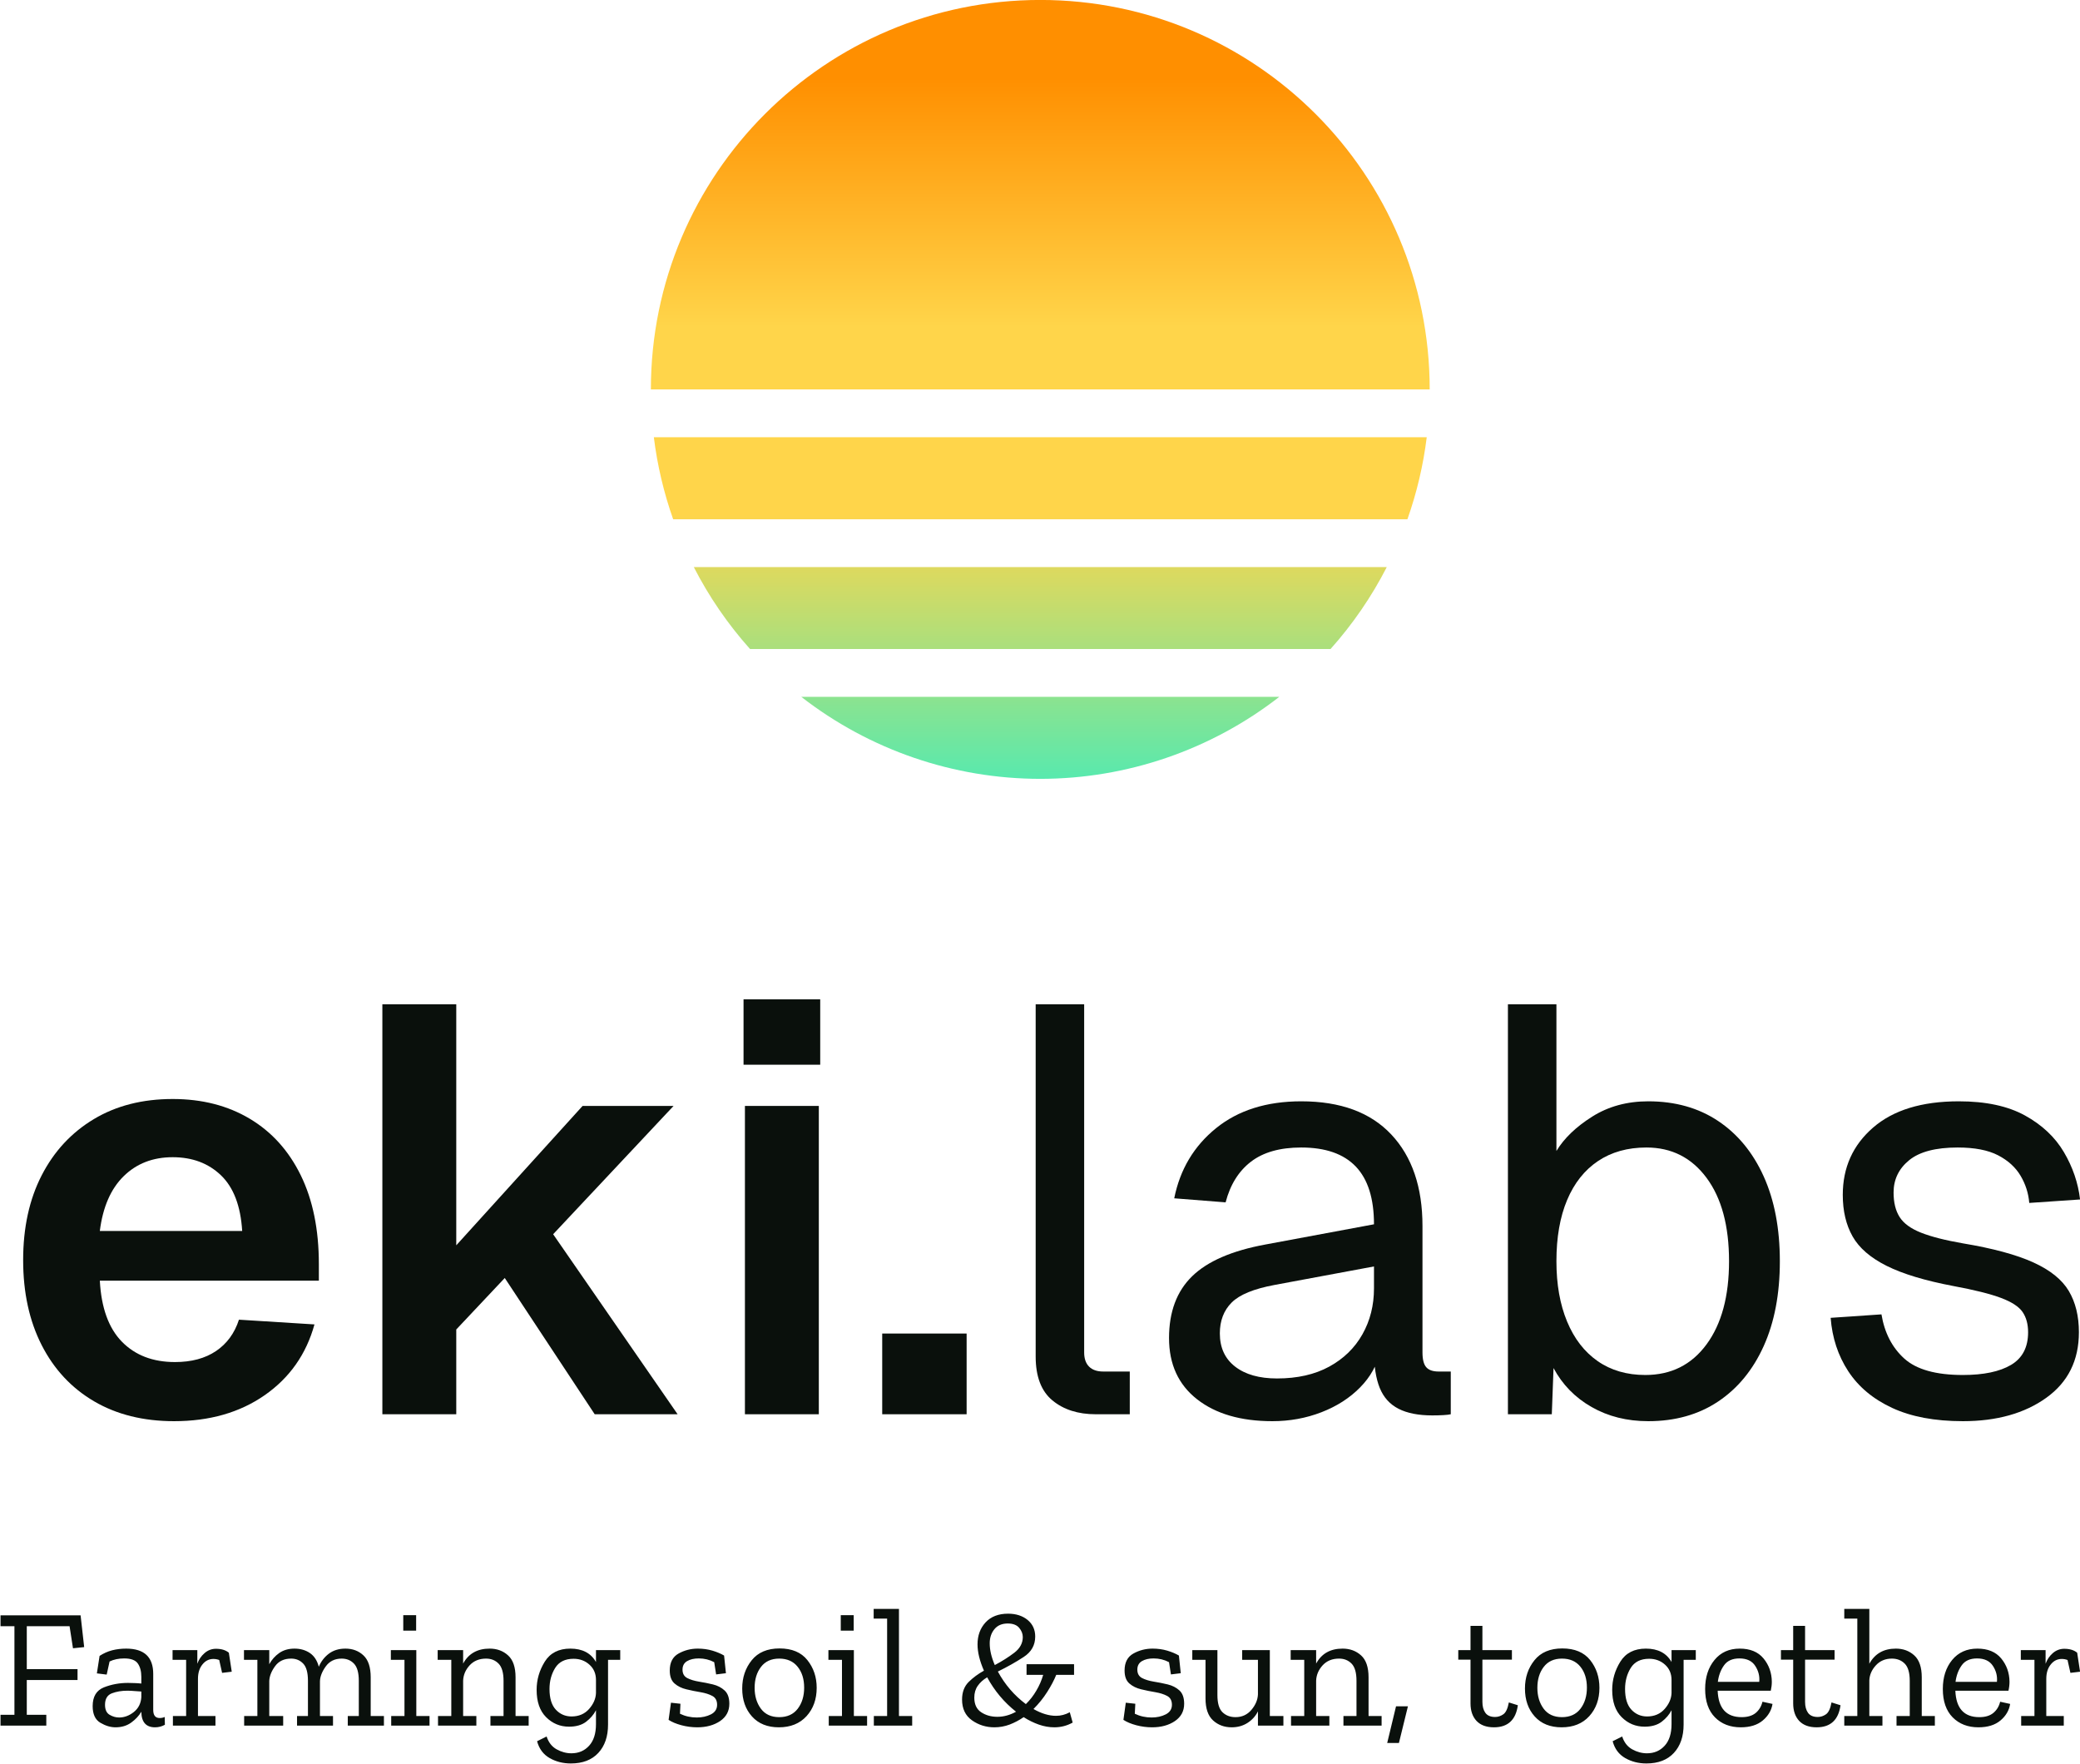
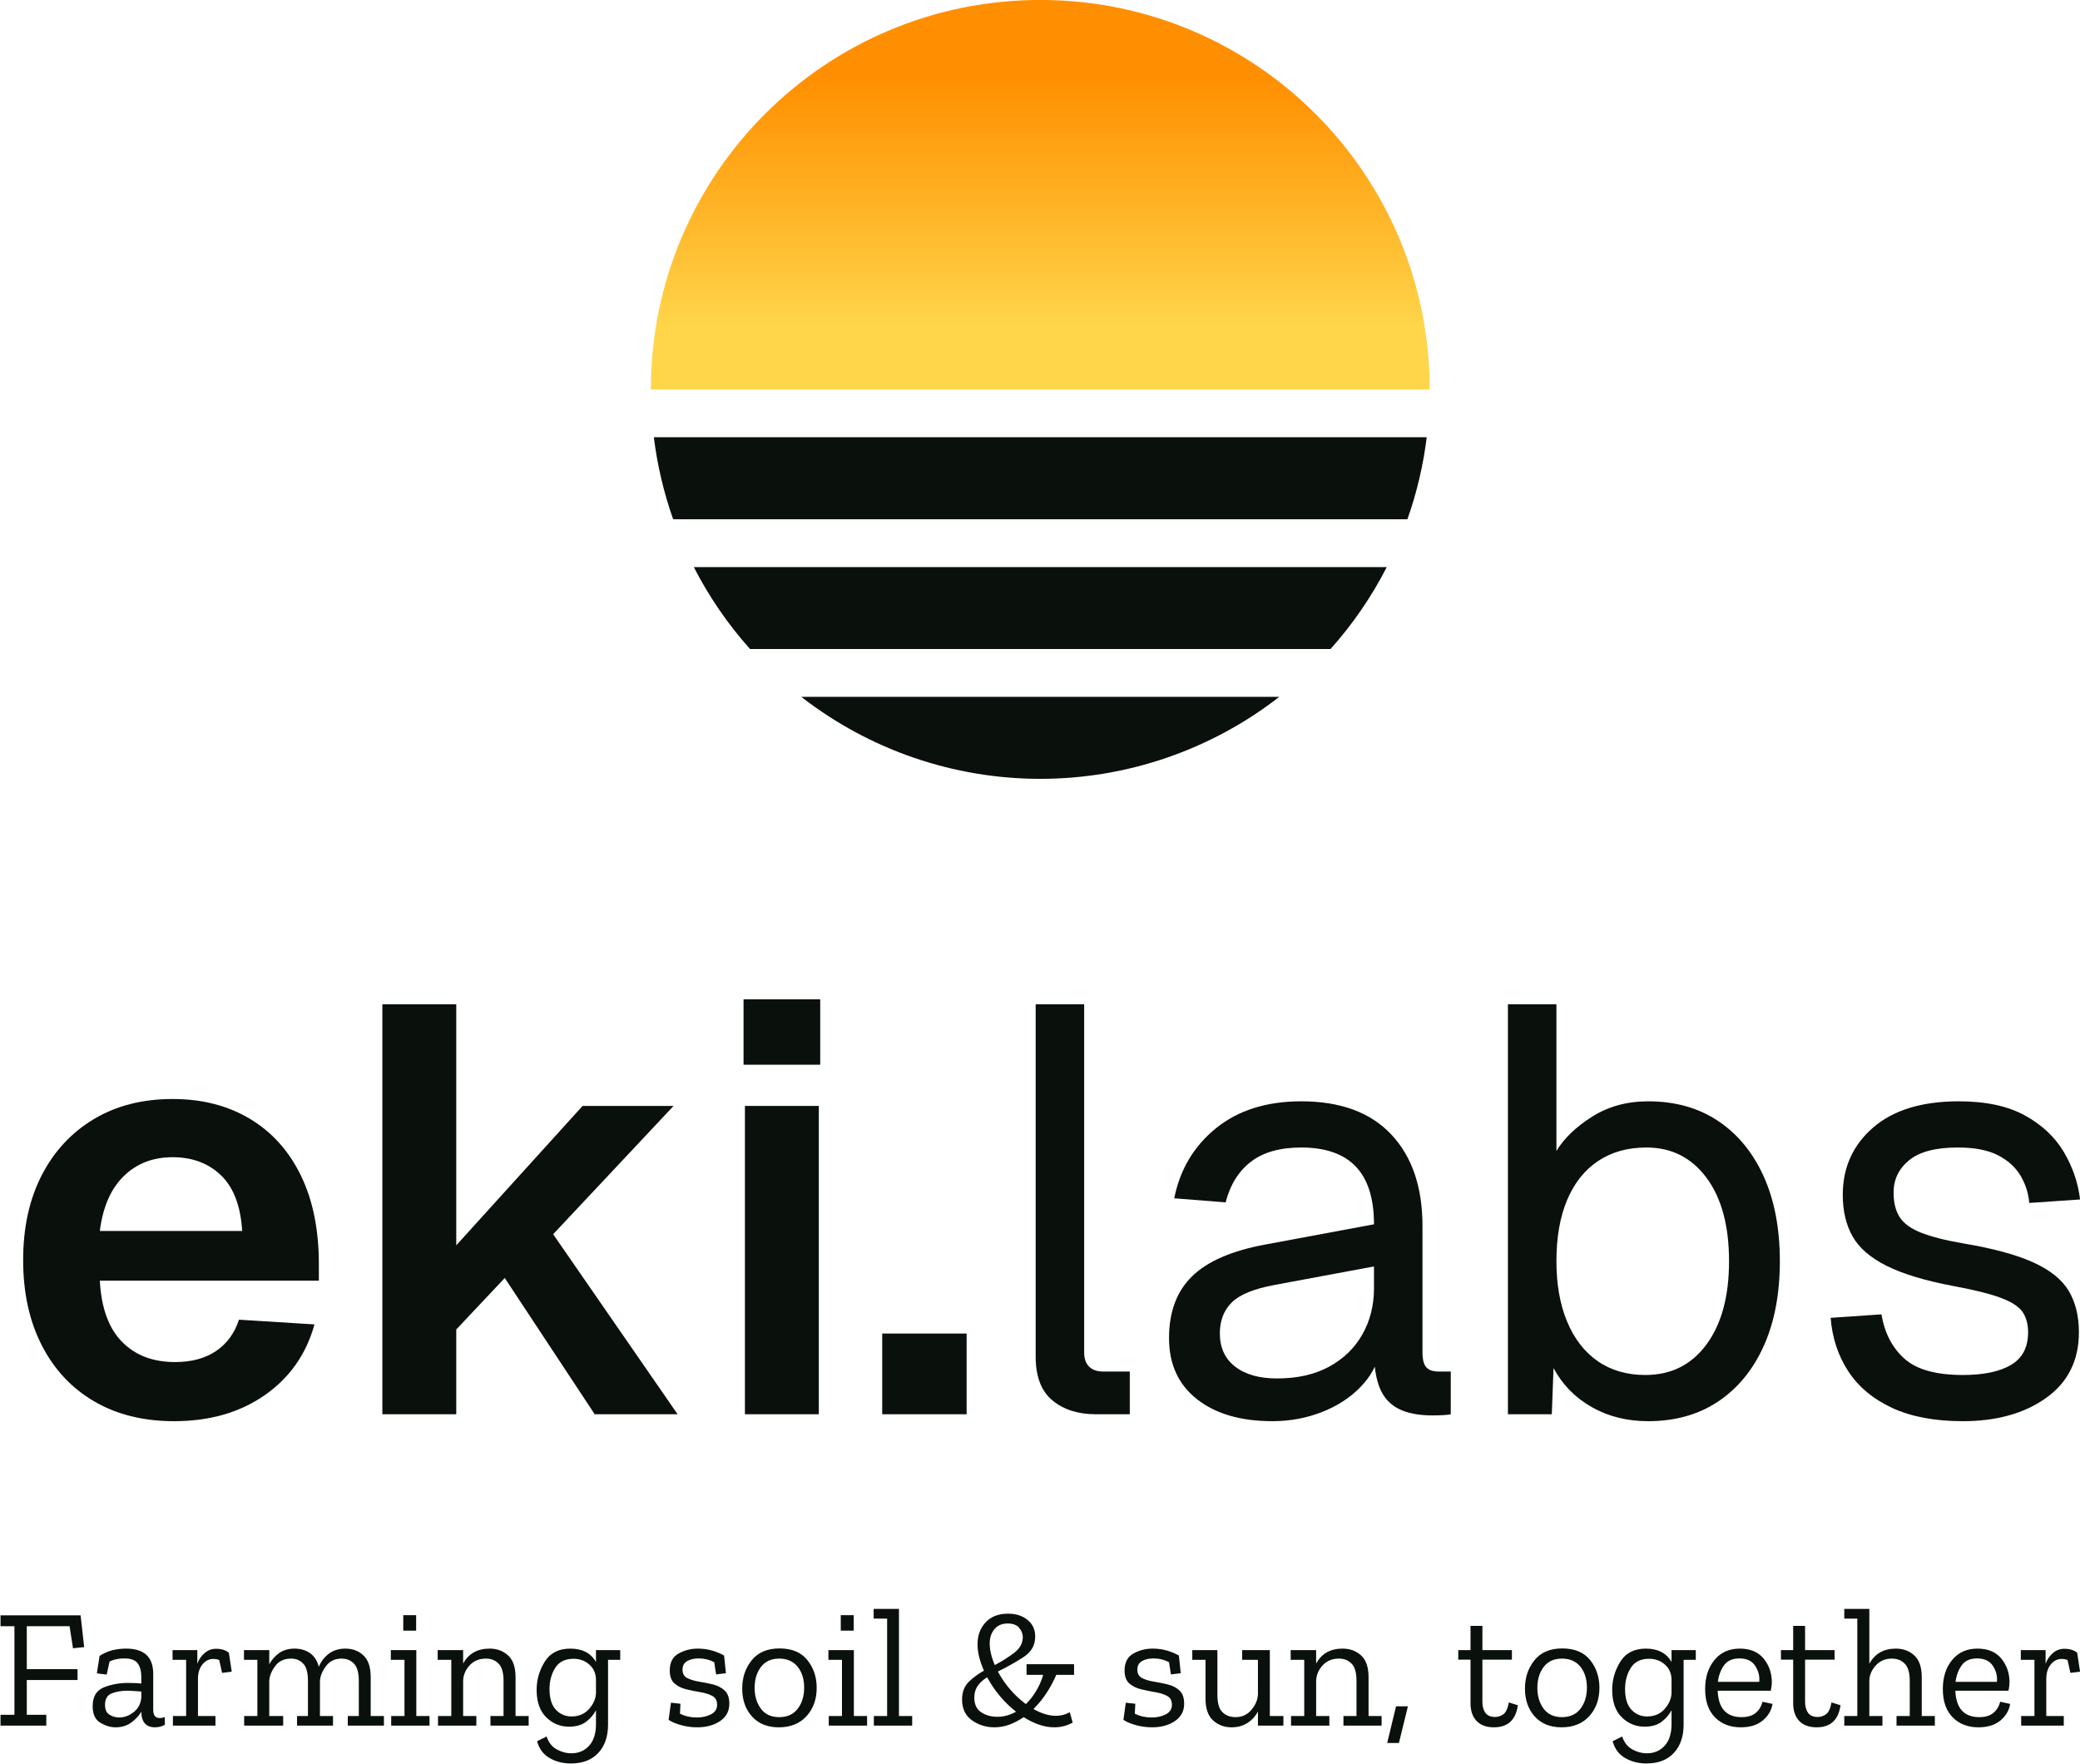
<svg xmlns="http://www.w3.org/2000/svg" viewBox="-0.9 0.08 3602.8 3054.18" width="480" height="406.91">
  <defs>
    <linearGradient id="eki-sun" gradientUnits="userSpaceOnUse" x1="0" y1="0" x2="0" y2="100">
      <stop offset="0" stop-color="#FF8F00" />
      <stop offset="0.1" stop-color="#FF8F00" />
      <stop offset="0.42" stop-color="#FFD54A" />
-       <stop offset="0.66" stop-color="#FFD54A" />
-       <stop offset="1" stop-color="#58E9AE" />
+       <stop offset="1" stop-color="#FFD54A" />
    </linearGradient>
  </defs>
  <g transform="translate(1126.50 0) scale(13.49)">
    <path d="M0 50A50 50 0 0 1 100 50Z" fill="url(#eki-sun)" />
-     <path d="M0.38 56.14L99.62 56.14A50 50 0 0 1 97.14 66.67L2.86 66.67A50 50 0 0 1 0.38 56.14Z" fill="url(#eki-sun)" />
-     <path d="M5.51 72.81L94.49 72.81A50 50 0 0 1 87.27 83.33L12.73 83.33A50 50 0 0 1 5.51 72.81Z" fill="url(#eki-sun)" />
-     <path d="M19.31 89.47L80.69 89.47A50 50 0 0 1 50.00 100.00L50.00 100.00A50 50 0 0 1 19.31 89.47Z" fill="url(#eki-sun)" />
+     <path d="M0.38 56.14L99.62 56.14A50 50 0 0 1 97.14 66.67L2.86 66.67A50 50 0 0 1 0.38 56.14Z" fill="#0A100C" />
+     <path d="M5.51 72.81L94.49 72.81A50 50 0 0 1 87.27 83.33L12.73 83.33A50 50 0 0 1 5.51 72.81Z" fill="#0A100C" />
+     <path d="M19.31 89.47L80.69 89.47A50 50 0 0 1 50.00 100.00L50.00 100.00A50 50 0 0 1 19.31 89.47Z" fill="#0A100C" />
  </g>
  <g transform="translate(0.00 2449.5)">
    <path d="M300.6 12Q220.8 12 162.1 -22.4Q103.4 -56.8 71.3 -119.7Q39.2 -182.6 39.2 -267Q39.2 -351.4 71.3 -413.8Q103.4 -476.2 161.5 -511.1Q219.6 -546 298.2 -546Q374.4 -546 431.6 -511.9Q488.8 -477.8 520.1 -413.8Q551.4 -349.8 551.4 -260V-231.4H172Q175.8 -160.8 210.3 -125.6Q244.8 -90.4 302.2 -90.4Q345 -90.4 373.3 -109.5Q401.6 -128.6 413 -163.8L543.8 -155.6Q522.4 -78.2 457.7 -33.1Q393 12 300.6 12ZM172 -317.4H418.6Q414.6 -382.4 381.9 -413.8Q349.2 -445.2 298.2 -445.2Q246.8 -445.2 213.3 -412.3Q179.8 -379.4 172 -317.4Z" fill="#0A100C" />
    <path d="M661.4 0V-710H789.4V-292.6L1008.2 -534H1165.8L957.2 -311.8L1172.8 0H1029.2L873.4 -236L789.4 -146.8V0Z" fill="#0A100C" />
    <path d="M1289.4 0V-534H1417.4V0ZM1287 -605.4V-718.6H1419.8V-605.4Z" fill="#0A100C" />
    <path d="M1527.2 0V-139.8H1673.4V0Z" fill="#0A100C" />
    <path d="M1897 0Q1851 0 1822 -24Q1793 -48 1793 -100V-710H1877V-107Q1877 -91 1885.5 -82.5Q1894 -74 1910 -74H1956V0Z" fill="#0A100C" />
    <path d="M2203 12Q2121 12 2072.5 -26Q2024 -64 2024 -132Q2024 -200 2064 -239Q2104 -278 2191 -294L2379 -329Q2379 -396 2347.5 -429Q2316 -462 2253 -462Q2198 -462 2166 -437.5Q2134 -413 2122 -367L2033 -374Q2048 -449 2105.5 -495.5Q2163 -542 2253 -542Q2355 -542 2409 -484.5Q2463 -427 2463 -326V-107Q2463 -89 2469.5 -81.5Q2476 -74 2491 -74H2512V0Q2508 1 2499 1.5Q2490 2 2480 2Q2444 2 2421.5 -9.5Q2399 -21 2389 -45.5Q2379 -70 2379 -110L2389 -108Q2382 -74 2355 -46.5Q2328 -19 2288 -3.5Q2248 12 2203 12ZM2211 -62Q2264 -62 2301.5 -82.5Q2339 -103 2359 -138.5Q2379 -174 2379 -218V-256L2207 -224Q2153 -214 2132.5 -193.5Q2112 -173 2112 -140Q2112 -103 2138.5 -82.5Q2165 -62 2211 -62Z" fill="#0A100C" />
    <path d="M2854 12Q2799 12 2756 -12.5Q2713 -37 2690 -80L2687 0H2611V-710H2695V-456Q2715 -489 2757 -515.5Q2799 -542 2854 -542Q2924 -542 2975 -508Q3026 -474 3054 -412Q3082 -350 3082 -265Q3082 -180 3054 -118Q3026 -56 2975 -22Q2924 12 2854 12ZM2849 -68Q2916 -68 2955 -121Q2994 -174 2994 -265Q2994 -357 2955 -409.5Q2916 -462 2851 -462Q2802 -462 2767 -438.5Q2732 -415 2713.5 -371Q2695 -327 2695 -265Q2695 -205 2713.5 -160.5Q2732 -116 2766.5 -92Q2801 -68 2849 -68Z" fill="#0A100C" />
    <path d="M3399 12Q3326 12 3276.5 -11Q3227 -34 3200.5 -74.5Q3174 -115 3170 -167L3258 -173Q3266 -125 3297.5 -96.5Q3329 -68 3399 -68Q3453 -68 3482.5 -85.5Q3512 -103 3512 -142Q3512 -163 3502.5 -177Q3493 -191 3465 -201.5Q3437 -212 3383 -222Q3309 -236 3267 -257Q3225 -278 3208 -308Q3191 -338 3191 -380Q3191 -451 3243.5 -496.5Q3296 -542 3392 -542Q3462 -542 3506.5 -517.5Q3551 -493 3574 -454Q3597 -415 3602 -372L3514 -366Q3512 -391 3499 -413Q3486 -435 3460 -448.5Q3434 -462 3390 -462Q3333 -462 3306 -440Q3279 -418 3279 -384Q3279 -358 3289.5 -341.5Q3300 -325 3326.5 -314.5Q3353 -304 3399 -296Q3477 -283 3521 -263Q3565 -243 3582.5 -213.5Q3600 -184 3600 -142Q3600 -69 3543.5 -28.5Q3487 12 3399 12Z" fill="#0A100C" />
  </g>
  <g transform="translate(0.00 2786.64) scale(1) translate(-0.00 -2786.64)">
    <path d="M144.9 2852.8 125.5 2854.8 119.6 2816.6H45.5V2891H133.4V2909.8H45.5V2970H79.3V2988.8H0V2970H24.1V2816.6H0V2797.8H138.7ZM171.6 2868Q181.9 2861.3 193.4 2858.3Q204.8 2855.4 217.7 2855.4Q264.5 2855.4 264.5 2899.2V2961.5Q264.5 2975.6 275.6 2975.6Q280.6 2975.6 284.4 2973.8L284.7 2987.3Q276.8 2991.7 267.7 2991.7Q244.5 2991.7 243.9 2965.3V2964.7Q237.7 2975.3 226.4 2983.5Q215.1 2991.7 199.2 2991.7Q186.3 2991.7 172.9 2983.8Q159.6 2975.9 159.6 2955Q159.6 2930.3 179.1 2922.5Q198.6 2914.8 220.7 2914.8Q226.6 2914.8 232.6 2915.1Q238.6 2915.3 243.9 2915.9V2904.2Q243.9 2890.1 237.9 2881.3Q231.8 2872.4 214.2 2872.4Q199.8 2872.4 188.9 2877.7L183.9 2900.4L166.9 2898.3ZM243.9 2939.7V2929.7Q238.3 2929.5 232.1 2928.9Q226 2928.3 219.5 2928.3Q204.8 2928.3 192.9 2932.8Q181 2937.4 181 2952.7Q181 2965.3 188.9 2970Q196.9 2974.7 205.4 2974.7Q218.9 2974.7 230.8 2965.3Q242.7 2955.9 243.9 2939.7ZM373.2 2855.7Q387.3 2855.7 395.5 2862.5L400.5 2895.4L383.8 2897.4L378.8 2875.1Q373.8 2873.3 368.8 2873.3Q357.3 2873.3 349.7 2882.9Q342 2892.4 342 2907.7V2972.1H372.3V2988.8H298.6V2972.1H321.5V2874.8H298V2858H340.9V2881.6Q344.7 2870.7 353.4 2863.2Q362 2855.7 373.2 2855.7ZM664.1 2988.8H601.5V2972.1H620.6V2911.2Q620.6 2890.1 612.2 2881.4Q603.9 2872.7 590.9 2872.7Q573 2872.7 563.3 2886.3Q553.6 2899.8 553.3 2912.1V2972.1H575.9V2988.8H513.6V2972.1H532.5V2911.2Q532.5 2889.8 524.2 2881.3Q516 2872.7 503.4 2872.7Q485.1 2872.7 475.6 2885.8Q466 2898.9 465.5 2911.5V2972.1H489.6V2988.8H422V2972.1H444.9V2874.8H421.7V2858H465.5V2882.4Q471.9 2870.7 482.8 2863Q493.7 2855.4 509.2 2855.4Q524.5 2855.4 535.8 2863Q547.1 2870.7 551.3 2886.8Q557.1 2873 568.7 2864.2Q580.4 2855.4 597.4 2855.4Q616.2 2855.4 628.7 2867.2Q641.2 2878.9 641.2 2905.1V2972.1H664.1ZM697.6 2824.3V2797.5H719.9V2824.3ZM743.1 2988.8H676.7V2972.1H699.7V2874.8H676.1V2858H720.2V2972.1H743.1ZM914.8 2988.8H848.6V2972.1H871.3V2911.2Q871.3 2890.1 862.7 2881.4Q854.2 2872.7 841 2872.7Q823.4 2872.7 812.6 2884.3Q801.9 2896 801.3 2910.9V2972.1H824.2V2988.8H757.8V2972.1H780.8V2874.8H757.2V2858H801.3V2881.3Q815.4 2855.4 847.2 2855.4Q866.3 2855.4 879.2 2867.2Q892.1 2878.9 892.1 2905.1V2972.1H914.8ZM1073.4 2874.8H1052.3V2987Q1052.3 3017.9 1035.4 3036.1Q1018.5 3054.3 987.9 3054.3Q967.4 3054.3 951 3044.9Q934.7 3035.5 929.4 3015.8L945.9 3007.6Q950.9 3022.9 963.2 3029.8Q975.6 3036.7 988.8 3036.7Q1007.6 3036.7 1019.5 3023.6Q1031.4 3010.6 1031.4 2986.2V2962.1Q1025.5 2973.5 1014.4 2982Q1003.2 2990.6 984.7 2990.6Q961.5 2990.6 945 2974.1Q928.6 2957.7 928.6 2926.8Q928.6 2900.7 942.7 2878Q956.8 2855.4 987 2855.4Q1018.2 2855.4 1031.4 2878.6V2858H1073.4ZM1031.4 2932.4V2909.8Q1031.4 2893.3 1020.1 2883.2Q1008.8 2873 992.6 2873Q970.6 2873 960.7 2888.9Q950.9 2904.8 950.9 2925.3Q950.9 2949.4 961.9 2961.2Q972.9 2972.9 989.1 2972.9Q1007.9 2972.9 1019.4 2960Q1030.8 2947.1 1031.4 2932.4ZM1262.4 2950.9Q1262.4 2970 1246.4 2980.9Q1230.3 2991.7 1206.8 2991.7Q1193 2991.7 1179.4 2988.1Q1165.7 2984.4 1157.2 2978.8L1161.3 2949.1L1177.7 2950.9L1176.9 2968.2Q1190.4 2974.7 1206 2974.7Q1219.8 2974.7 1230.5 2969.3Q1241.2 2963.8 1241.2 2952.7Q1241.2 2941.8 1233 2937.4Q1224.8 2933 1212.6 2930.9Q1200.4 2928.9 1188 2925.9Q1175.7 2923 1167.5 2915.8Q1159.2 2908.6 1159.2 2893.3Q1159.2 2872.4 1174.5 2863.9Q1189.8 2855.4 1207.7 2855.4Q1221.2 2855.4 1233.1 2858.9Q1245 2862.5 1253.3 2867.4L1256.5 2898L1239.5 2900.1L1236.2 2878.9Q1223.9 2872.4 1209.5 2872.4Q1197.1 2872.4 1189.2 2877.1Q1181.3 2881.8 1181.3 2891.8Q1181.3 2902.1 1189.5 2906.4Q1197.7 2910.6 1209.8 2912.6Q1221.8 2914.5 1233.9 2917.4Q1245.9 2920.3 1254.1 2927.8Q1262.4 2935.3 1262.4 2950.9ZM1413.7 2923.3Q1413.7 2953 1396.1 2972.4Q1378.4 2991.7 1348.2 2991.7Q1318.5 2991.7 1301.6 2972.9Q1284.7 2954.1 1284.7 2924.5Q1284.7 2896 1301.2 2875.5Q1317.6 2855.1 1349.4 2855.1Q1381.4 2855.1 1397.5 2875.2Q1413.7 2895.4 1413.7 2923.3ZM1392 2923Q1392 2900.7 1380.6 2886.7Q1369.3 2872.7 1348.8 2872.7Q1328.2 2872.7 1317.2 2887.1Q1306.2 2901.5 1306.2 2923.3Q1306.2 2944.7 1317 2959.4Q1327.9 2974.1 1348.8 2974.1Q1369.6 2974.1 1380.8 2959.6Q1392 2945 1392 2923ZM1455.4 2824.3V2797.5H1477.8V2824.3ZM1501 2988.8H1434.6V2972.1H1457.5V2874.8H1434V2858H1478.1V2972.1H1501ZM1579.1 2988.8H1512.7V2972.1H1535.7V2803.4H1512.4V2786.6H1556.2V2972.1H1579.1ZM1777.2 2882.4H1859.5V2900.9H1828.6Q1823 2914.8 1812.9 2930.6Q1802.8 2946.5 1789.2 2960Q1809.8 2971.8 1828.3 2971.8Q1840.7 2971.8 1852.1 2965.6L1857.1 2983.5Q1842.4 2991.7 1825.4 2991.7Q1811.9 2991.7 1798.5 2987Q1785.1 2982.3 1772.2 2974.1Q1760.7 2982 1748 2986.9Q1735.2 2991.7 1721.4 2991.7Q1699.9 2991.7 1682.7 2979.6Q1665.5 2967.4 1665.5 2943.6Q1665.5 2924.5 1677 2913.1Q1688.5 2901.8 1703.4 2893.6Q1692.3 2868.3 1692.3 2848.1Q1692.3 2825.1 1706.2 2810Q1720.2 2794.9 1745.2 2794.9Q1765.7 2794.9 1779 2805.7Q1792.2 2816.6 1792.2 2834.5Q1792.2 2856.9 1772.2 2869.9Q1752.2 2883 1727.5 2895.1Q1745.8 2928.9 1776 2951.5Q1786.6 2941.2 1794.2 2928.1Q1801.9 2915.1 1806 2900.9H1777.2ZM1770.7 2835.4Q1770.7 2826.9 1764.4 2819.4Q1758.1 2811.9 1744.6 2811.9Q1729.6 2811.9 1721.5 2821.8Q1713.4 2831.6 1713.4 2846.3Q1713.4 2863.6 1722.2 2883.9Q1741.1 2873.9 1755.9 2862.6Q1770.7 2851.3 1770.7 2835.4ZM1709 2905.1Q1698.7 2911.2 1692.7 2919.8Q1686.7 2928.3 1686.7 2940.3Q1686.7 2957.7 1698.6 2965.6Q1710.5 2973.5 1726.7 2973.5Q1743.1 2973.5 1759 2964.7Q1728.1 2940.3 1709 2905.1ZM2050.2 2950.9Q2050.2 2970 2034.2 2980.9Q2018.2 2991.7 1994.6 2991.7Q1980.8 2991.7 1967.2 2988.1Q1953.5 2984.4 1945 2978.8L1949.1 2949.1L1965.6 2950.9L1964.7 2968.2Q1978.2 2974.7 1993.8 2974.7Q2007.6 2974.7 2018.3 2969.3Q2029 2963.8 2029 2952.7Q2029 2941.8 2020.8 2937.4Q2012.6 2933 2000.4 2930.9Q1988.2 2928.9 1975.8 2925.9Q1963.5 2923 1955.3 2915.8Q1947 2908.6 1947 2893.3Q1947 2872.4 1962.3 2863.9Q1977.6 2855.4 1995.5 2855.4Q2009 2855.4 2020.9 2858.9Q2032.8 2862.5 2041.1 2867.4L2044.3 2898L2027.3 2900.1L2024 2878.9Q2011.7 2872.4 1997.3 2872.4Q1984.9 2872.4 1977 2877.1Q1969.1 2881.8 1969.1 2891.8Q1969.1 2902.1 1977.3 2906.4Q1985.5 2910.6 1997.6 2912.6Q2009.6 2914.5 2021.7 2917.4Q2033.7 2920.3 2042 2927.8Q2050.2 2935.3 2050.2 2950.9ZM2222.1 2988.8H2178V2964.1Q2171.8 2976.5 2159.9 2984.1Q2148 2991.7 2132.5 2991.7Q2113.4 2991.7 2100.3 2979.8Q2087.2 2967.9 2087.2 2941.8V2874.8H2064.3V2858H2107.8V2935.9Q2107.8 2957.1 2116.6 2965.6Q2125.4 2974.1 2139.2 2974.1Q2156 2974.1 2166.7 2961.5Q2177.4 2948.8 2178 2934.7V2874.8H2150.7V2858H2198.6V2972.1H2222.1ZM2392.2 2988.8H2326.1V2972.1H2348.7V2911.2Q2348.7 2890.1 2340.2 2881.4Q2331.7 2872.7 2318.5 2872.7Q2300.8 2872.7 2290.1 2884.3Q2279.4 2896 2278.8 2910.9V2972.1H2301.7V2988.8H2235.3V2972.1H2258.2V2874.8H2234.7V2858H2278.8V2881.3Q2292.9 2855.4 2324.6 2855.4Q2343.7 2855.4 2356.7 2867.2Q2369.6 2878.9 2369.6 2905.1V2972.1H2392.2ZM2401.9 3018.8 2417.2 2955.3H2437.8L2422.2 3018.8ZM2628.2 2953.5Q2622.9 2991.7 2586.8 2991.7Q2567.1 2991.7 2556.6 2980.6Q2546.2 2969.4 2546.2 2950.3V2874.5H2525V2858H2546.2V2816H2566.8V2858H2617.9V2874.5H2566.8V2947.7Q2566.8 2959.4 2571.9 2966.6Q2577.1 2973.8 2588.8 2973.8Q2596.4 2973.8 2603.1 2969.1Q2609.7 2964.4 2612.6 2948.6ZM2769.5 2923.3Q2769.5 2953 2751.9 2972.4Q2734.3 2991.7 2704 2991.7Q2674.3 2991.7 2657.4 2972.9Q2640.5 2954.1 2640.5 2924.5Q2640.5 2896 2657 2875.5Q2673.4 2855.1 2705.2 2855.1Q2737.2 2855.1 2753.4 2875.2Q2769.5 2895.4 2769.5 2923.3ZM2747.8 2923Q2747.8 2900.7 2736.5 2886.7Q2725.2 2872.7 2704.6 2872.7Q2684 2872.7 2673 2887.1Q2662 2901.5 2662 2923.3Q2662 2944.7 2672.8 2959.4Q2683.7 2974.1 2704.6 2974.1Q2725.4 2974.1 2736.6 2959.6Q2747.8 2945 2747.8 2923ZM2936.4 2874.8H2915.3V2987Q2915.3 3017.9 2898.4 3036.1Q2881.5 3054.3 2850.9 3054.3Q2830.4 3054.3 2814 3044.9Q2797.7 3035.5 2792.4 3015.8L2808.9 3007.6Q2813.9 3022.9 2826.2 3029.8Q2838.6 3036.7 2851.8 3036.7Q2870.6 3036.7 2882.5 3023.6Q2894.4 3010.6 2894.4 2986.2V2962.1Q2888.5 2973.5 2877.4 2982Q2866.2 2990.6 2847.7 2990.6Q2824.5 2990.6 2808 2974.1Q2791.6 2957.7 2791.6 2926.8Q2791.6 2900.7 2805.7 2878Q2819.8 2855.4 2850 2855.4Q2881.2 2855.4 2894.4 2878.6V2858H2936.4ZM2894.4 2932.4V2909.8Q2894.4 2893.3 2883.1 2883.2Q2871.8 2873 2855.6 2873Q2833.6 2873 2823.7 2888.9Q2813.9 2904.8 2813.9 2925.3Q2813.9 2949.4 2824.9 2961.2Q2835.9 2972.9 2852.1 2972.9Q2870.9 2972.9 2882.4 2960Q2893.8 2947.1 2894.4 2932.4ZM3069.3 2951.2Q3066.6 2967.9 3052.5 2979.8Q3038.4 2991.7 3014.3 2991.7Q2986.7 2991.7 2969.6 2974.4Q2952.6 2957.1 2952.6 2925.3Q2952.6 2894.8 2968.8 2875.1Q2984.9 2855.4 3012.5 2855.4Q3039.6 2855.4 3053.7 2872.4Q3067.8 2889.5 3068.1 2912.7Q3068.1 2920.3 3066.3 2928.3H2974.3Q2976.1 2974.1 3015.8 2974.1Q3031.3 2974.1 3040.2 2966.8Q3049 2959.4 3051.9 2947.4ZM3046.3 2913Q3047.8 2898.3 3039.4 2885.4Q3031.1 2872.4 3012 2872.4Q2993.7 2872.4 2985.2 2884.5Q2976.7 2896.5 2974.6 2913ZM3187.1 2953.5Q3181.8 2991.7 3145.7 2991.7Q3126 2991.7 3115.5 2980.6Q3105.1 2969.4 3105.1 2950.3V2874.5H3083.9V2858H3105.1V2816H3125.7V2858H3176.8V2874.5H3125.7V2947.7Q3125.7 2959.4 3130.8 2966.6Q3136 2973.8 3147.7 2973.8Q3155.3 2973.8 3162 2969.1Q3168.6 2964.4 3171.5 2948.6ZM3350.5 2988.8H3284.1V2972.1H3307V2911.2Q3307 2890.1 3298.3 2881.4Q3289.6 2872.7 3276.1 2872.7Q3259.1 2872.7 3248.4 2884.3Q3237.6 2896 3237 2910.4V2972.1H3259.7V2988.8H3193.6V2972.1H3216.2V2803.4H3193.6V2786.6H3237V2881.6Q3251.4 2855.4 3282.9 2855.4Q3302 2855.4 3314.9 2867.2Q3327.8 2878.9 3327.8 2905.1V2972.1H3350.5ZM3480.9 2951.2Q3478.3 2967.9 3464.2 2979.8Q3450.1 2991.7 3426 2991.7Q3398.4 2991.7 3381.3 2974.4Q3364.3 2957.1 3364.3 2925.3Q3364.3 2894.8 3380.4 2875.1Q3396.6 2855.4 3424.2 2855.4Q3451.3 2855.4 3465.4 2872.4Q3479.5 2889.5 3479.8 2912.7Q3479.8 2920.3 3478 2928.3H3386Q3387.8 2974.1 3427.5 2974.1Q3443 2974.1 3451.8 2966.8Q3460.7 2959.4 3463.6 2947.4ZM3458 2913Q3459.5 2898.3 3451.1 2885.4Q3442.7 2872.4 3423.6 2872.4Q3405.4 2872.4 3396.9 2884.5Q3388.4 2896.5 3386.3 2913ZM3574.7 2855.7Q3588.8 2855.7 3597 2862.5L3602 2895.4L3585.3 2897.4L3580.3 2875.1Q3575.3 2873.3 3570.3 2873.3Q3558.8 2873.3 3551.2 2882.9Q3543.5 2892.4 3543.5 2907.7V2972.1H3573.8V2988.8H3500V2972.1H3523V2874.8H3499.4V2858H3542.3V2881.6Q3546.2 2870.7 3554.8 2863.2Q3563.5 2855.7 3574.7 2855.7Z" fill="#0A100C" />
  </g>
</svg>
